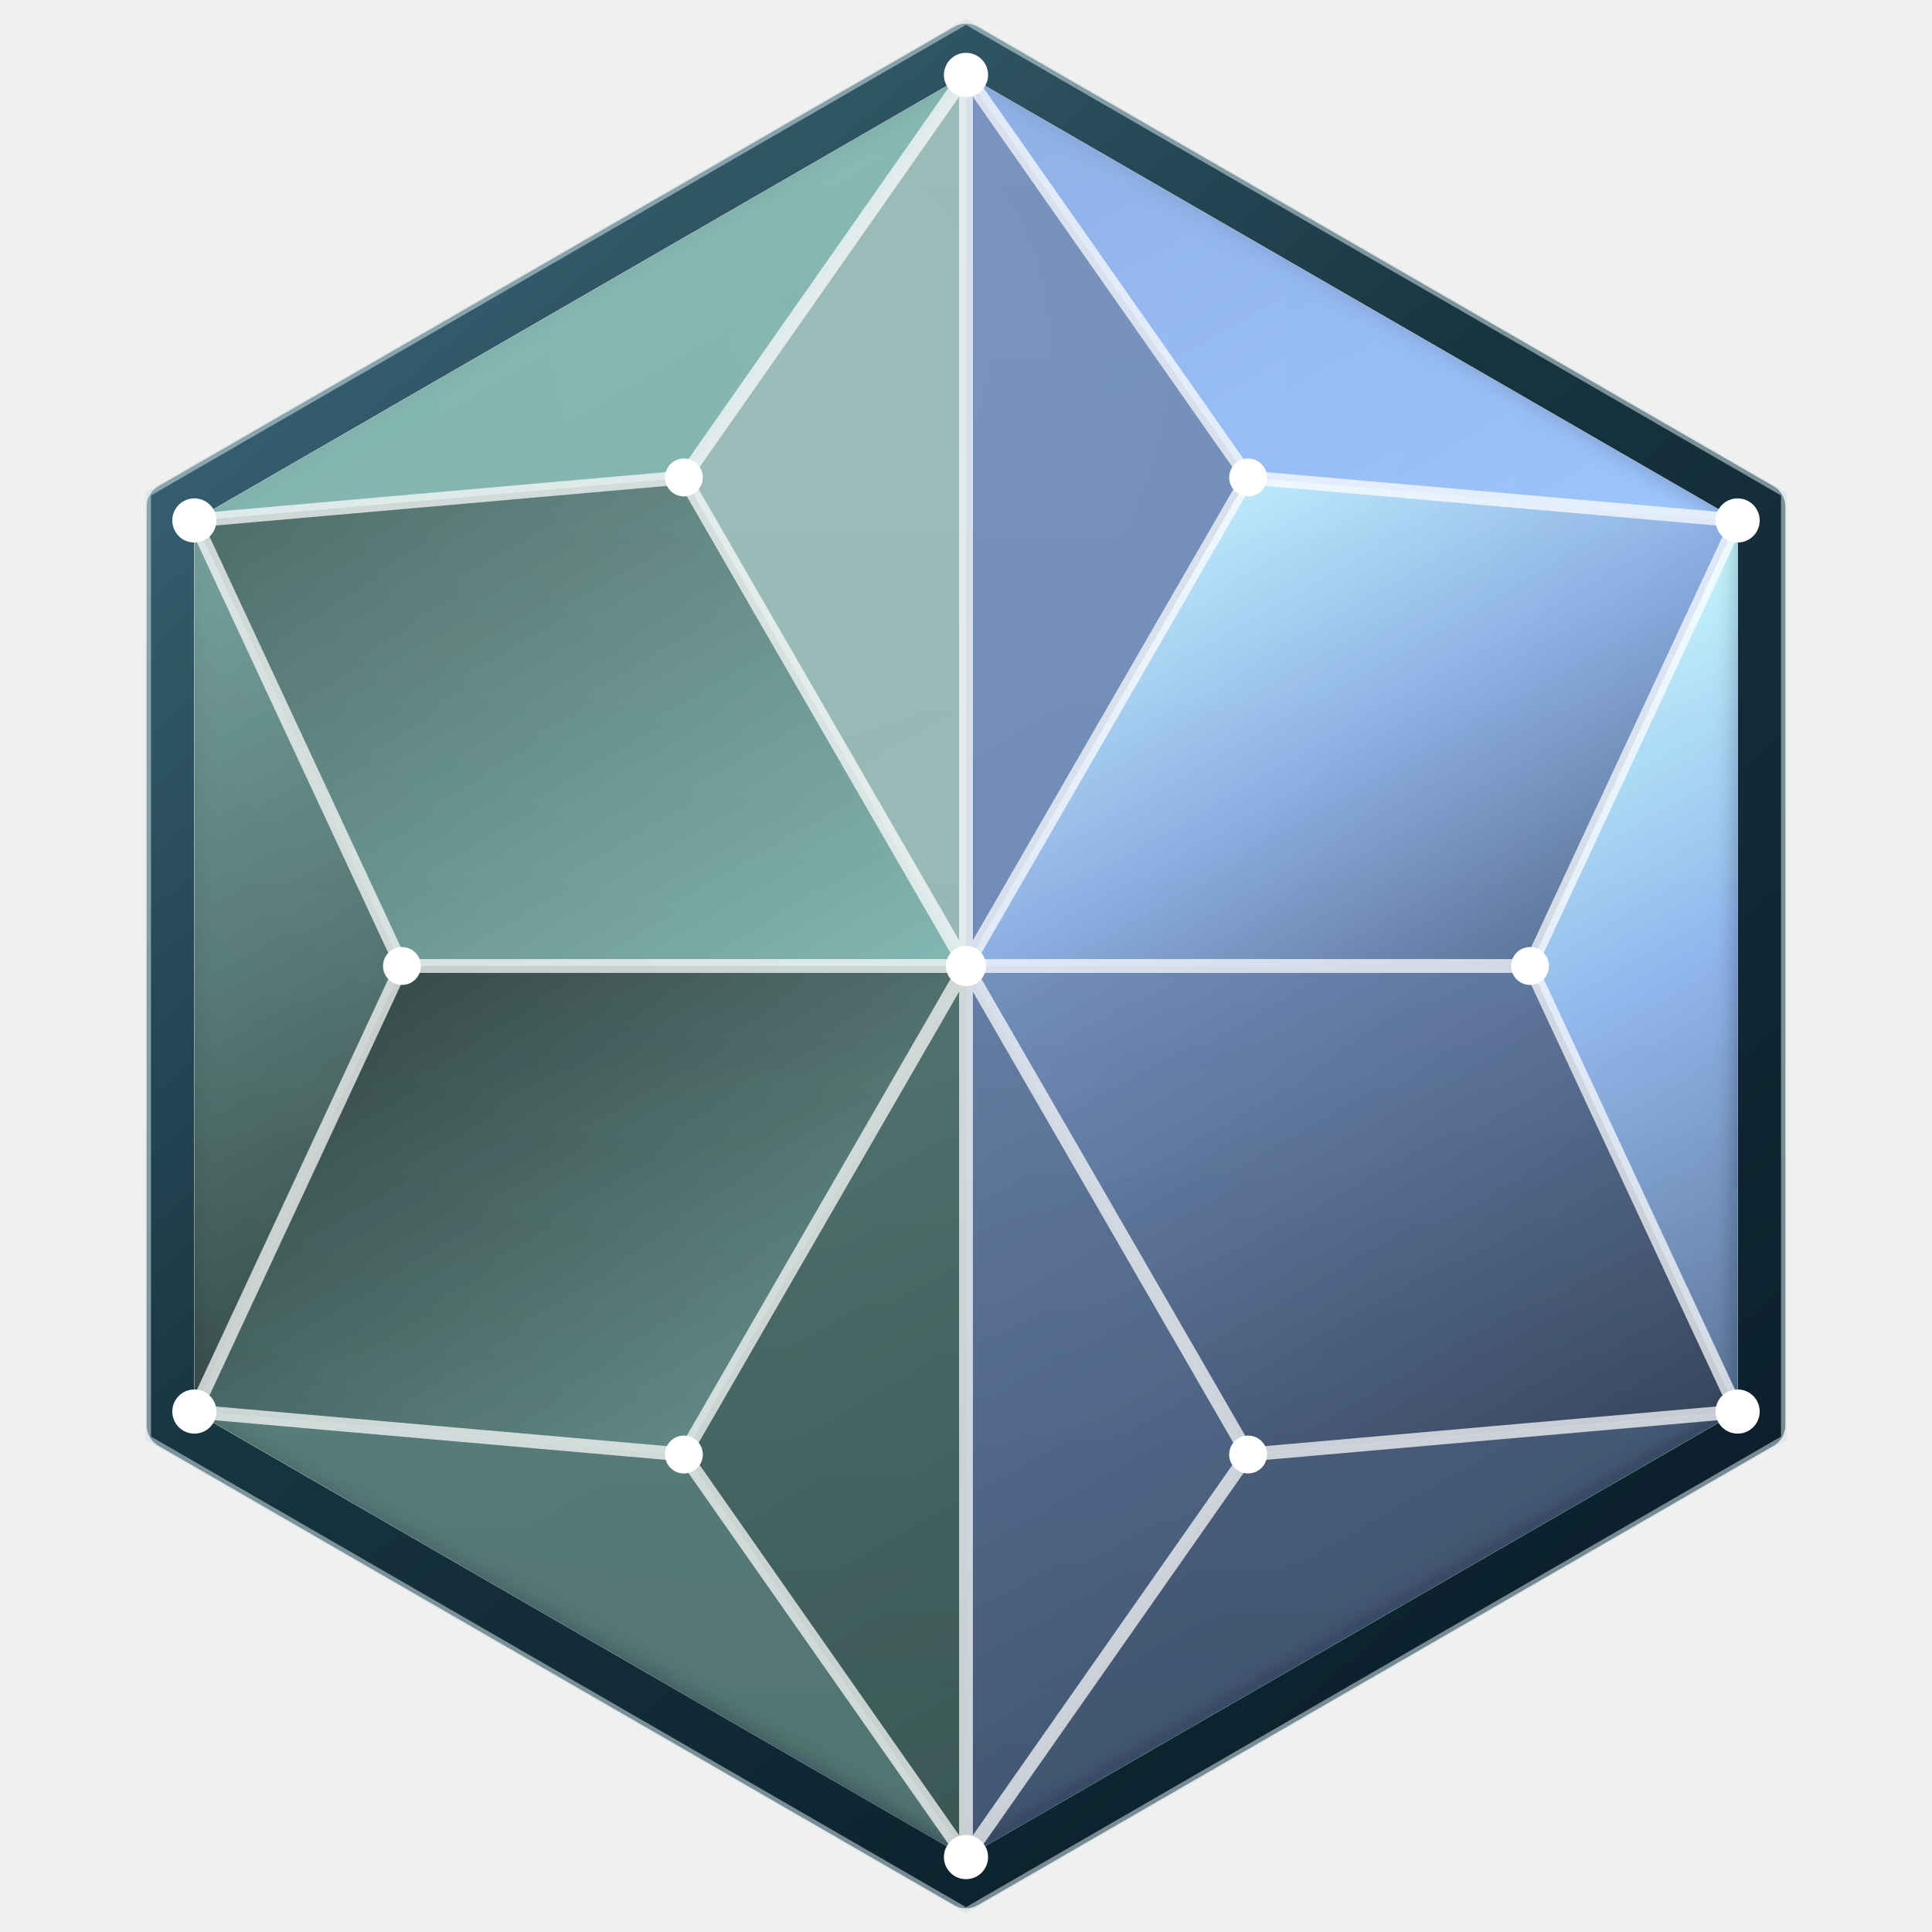
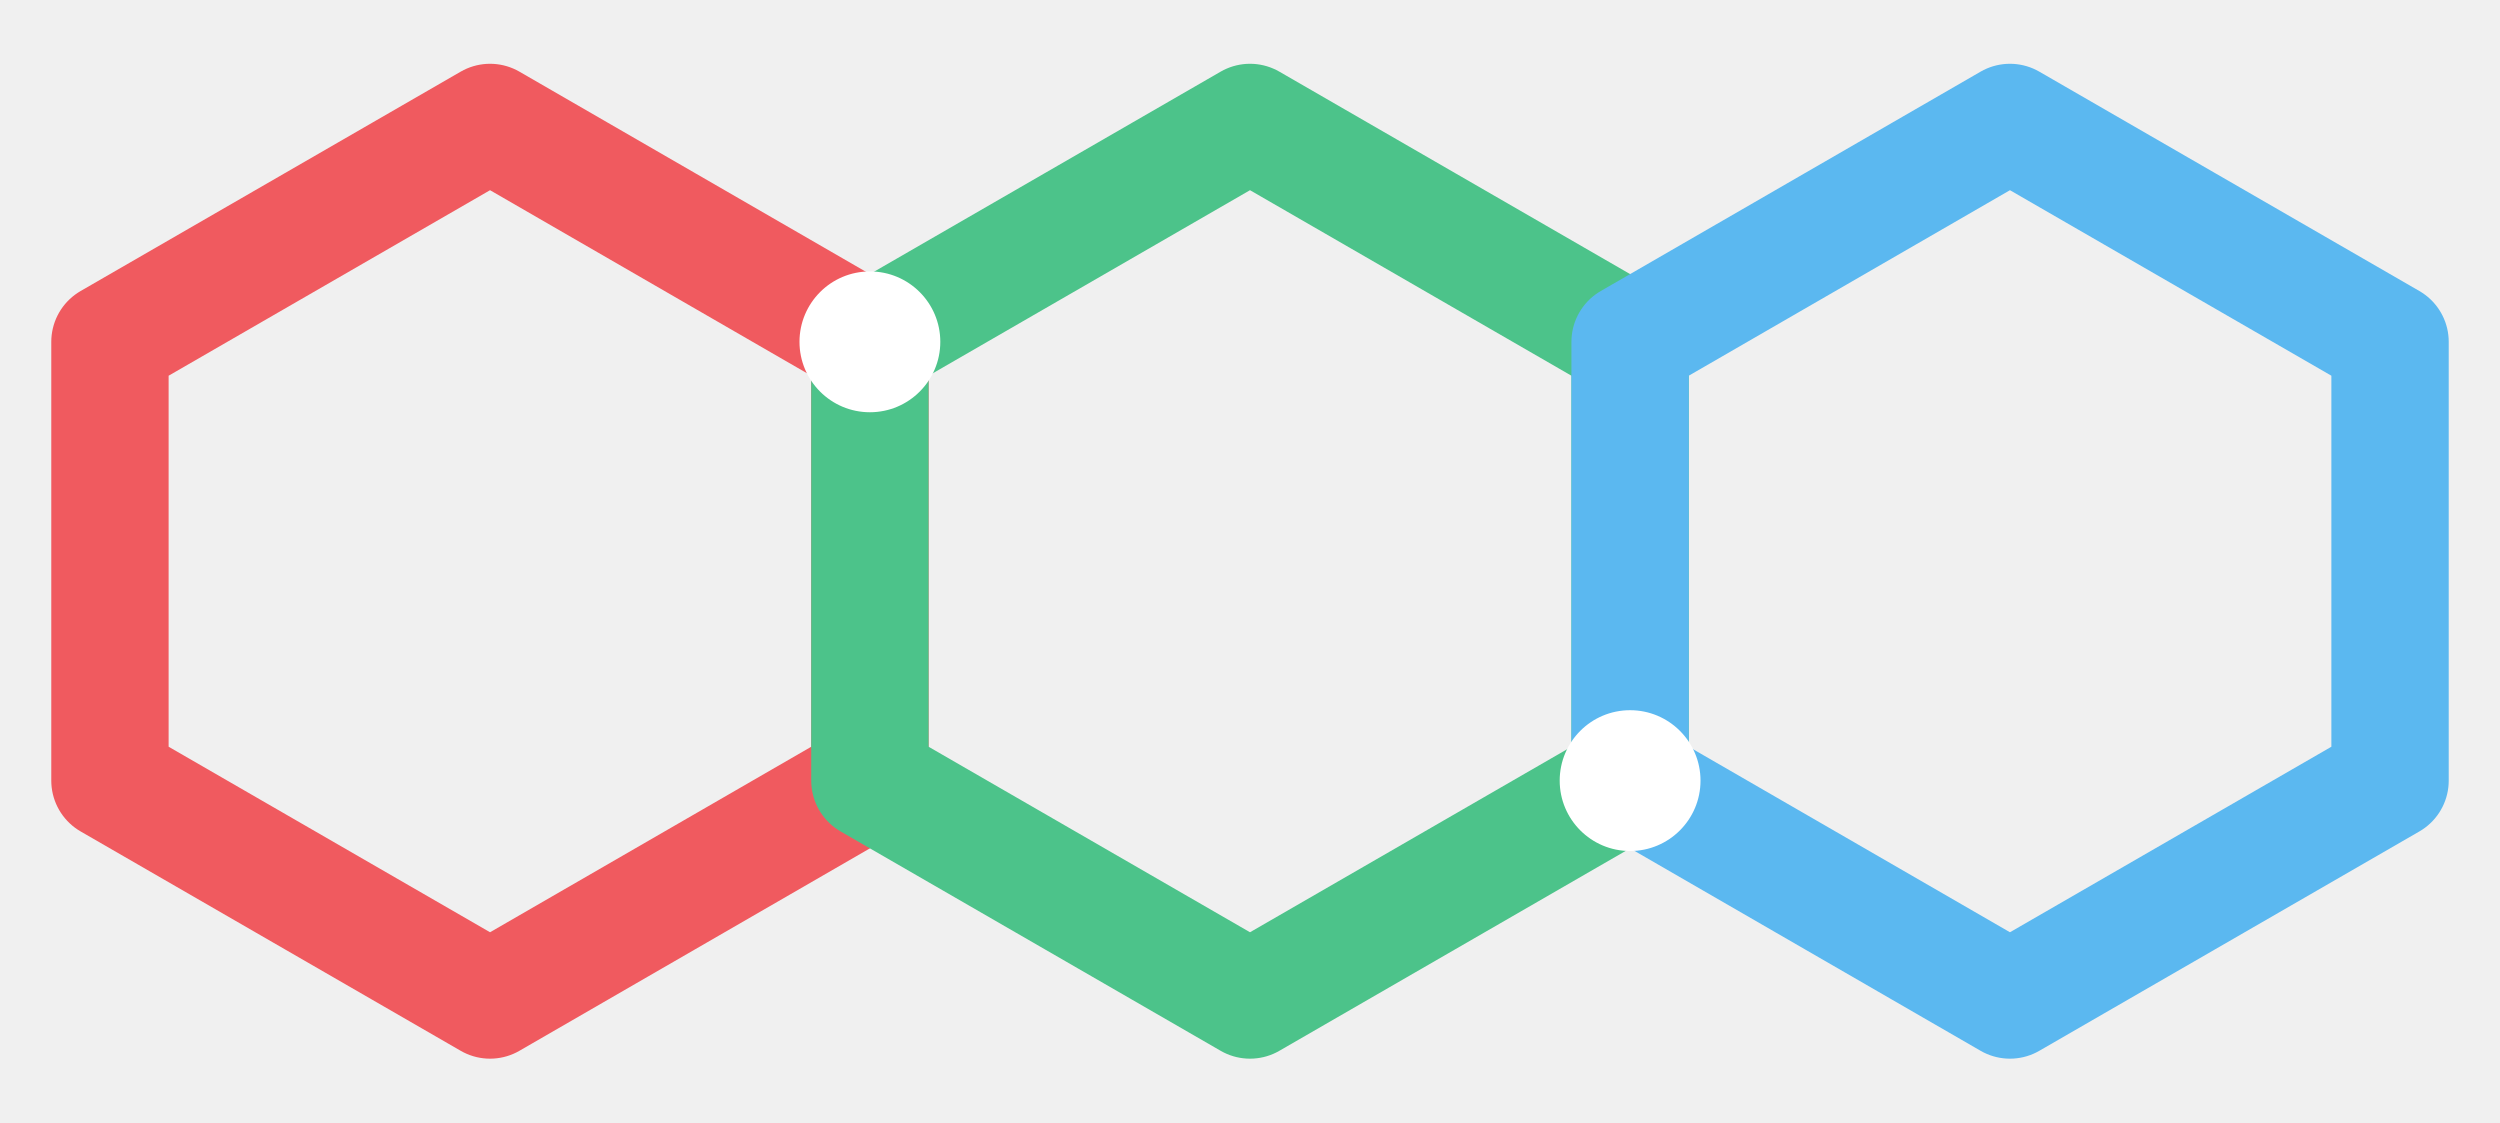
- <svg xmlns="http://www.w3.org/2000/svg" viewBox="-4.90 -4.90 9.80 9.80" width="512" height="512">
-   <defs>
-     <linearGradient id="f0" gradientUnits="userSpaceOnUse" x1="0.715" y1="1.245" x2="-0.72" y2="-1.253">
-       <stop offset="0" stop-color="#5C7498" />
-       <stop offset="0.5" stop-color="#8CB0E6" />
-       <stop offset="1" stop-color="#BCECFF" />
-     </linearGradient>
-     <linearGradient id="f1" gradientUnits="userSpaceOnUse" x1="0" y1="0" x2="-1.966" y2="-3.421">
-       <stop offset="0" stop-color="#6E8BB8" />
-       <stop offset="0.455" stop-color="#6F8CB9" />
-       <stop offset="1" stop-color="#718EBC" />
-     </linearGradient>
-     <linearGradient id="f2" gradientUnits="userSpaceOnUse" x1="0" y1="0" x2="-1.966" y2="-3.421">
-       <stop offset="0" stop-color="#96B9B6" />
-       <stop offset="0.577" stop-color="#95B8B5" />
-       <stop offset="1" stop-color="#95B7B4" />
-     </linearGradient>
-     <linearGradient id="f3" gradientUnits="userSpaceOnUse" x1="0" y1="0" x2="-1.962" y2="-3.413">
-       <stop offset="0" stop-color="#83B9B3" />
-       <stop offset="0.516" stop-color="#648E89" />
-       <stop offset="1" stop-color="#496764" />
-     </linearGradient>
-     <linearGradient id="f4" gradientUnits="userSpaceOnUse" x1="0.72" y1="1.253" x2="-0.715" y2="-1.245">
-       <stop offset="0" stop-color="#66908C" />
-       <stop offset="0.5" stop-color="#4C6B68" />
-       <stop offset="1" stop-color="#324745" />
-     </linearGradient>
-     <linearGradient id="f5" gradientUnits="userSpaceOnUse" x1="1.966" y1="3.421" x2="0" y2="0">
-       <stop offset="0" stop-color="#4A5D7B" />
-       <stop offset="0.423" stop-color="#546B8D" />
-       <stop offset="1" stop-color="#637DA5" />
-     </linearGradient>
-     <linearGradient id="f6" gradientUnits="userSpaceOnUse" x1="1.966" y1="3.421" x2="0" y2="0">
-       <stop offset="0" stop-color="#405E5A" />
-       <stop offset="0.545" stop-color="#476764" />
-       <stop offset="1" stop-color="#4D706C" />
-     </linearGradient>
-     <linearGradient id="f7" gradientUnits="userSpaceOnUse" x1="1.962" y1="3.413" x2="0" y2="0">
-       <stop offset="0" stop-color="#39485F" />
-       <stop offset="0.484" stop-color="#566C90" />
-       <stop offset="1" stop-color="#7391C1" />
-     </linearGradient>
-     <linearGradient id="f8" gradientUnits="userSpaceOnUse" x1="-0.004" y1="-0.008" x2="-1.966" y2="-3.421">
-       <stop offset="0" stop-color="#9EC7FF" />
-       <stop offset="0.455" stop-color="#94BAF6" />
-       <stop offset="1" stop-color="#87AAE1" />
-     </linearGradient>
-     <linearGradient id="f9" gradientUnits="userSpaceOnUse" x1="-1.436" y1="-2.498" x2="-1.966" y2="-3.421">
-       <stop offset="0" stop-color="#7EB1AC" />
-       <stop offset="0.664" stop-color="#80B3AE" />
-       <stop offset="1" stop-color="#80B4AF" />
-     </linearGradient>
-     <linearGradient id="f10" gradientUnits="userSpaceOnUse" x1="0.004" y1="0.008" x2="-1.962" y2="-3.413">
-       <stop offset="0" stop-color="#39504D" />
-       <stop offset="0.455" stop-color="#567975" />
-       <stop offset="1" stop-color="#73A29D" />
-     </linearGradient>
-     <linearGradient id="f11" gradientUnits="userSpaceOnUse" x1="1.966" y1="3.421" x2="0.004" y2="0.008">
-       <stop offset="0" stop-color="#597E79" />
-       <stop offset="0.545" stop-color="#5A807C" />
-       <stop offset="1" stop-color="#5B827D" />
-     </linearGradient>
-     <linearGradient id="f12" gradientUnits="userSpaceOnUse" x1="1.966" y1="3.421" x2="1.436" y2="2.498">
-       <stop offset="0" stop-color="#485C79" />
-       <stop offset="0.336" stop-color="#495D7B" />
-       <stop offset="1" stop-color="#4C607F" />
-     </linearGradient>
-     <linearGradient id="f13" gradientUnits="userSpaceOnUse" x1="1.962" y1="3.413" x2="-0.004" y2="-0.008">
-       <stop offset="0" stop-color="#627B9F" />
-       <stop offset="0.545" stop-color="#94BAF1" />
-       <stop offset="1" stop-color="#C6FAFF" />
-     </linearGradient>
-     <clipPath id="cf">
-       <polygon points="4.036,-2.33 0,-4.66 -4.036,-2.33 -4.036,2.33 0,4.66 4.036,2.33" />
-     </clipPath>
-     <linearGradient id="rim" gradientUnits="userSpaceOnUse" x1="-3.6" y1="-3.9" x2="3.2" y2="4.0">
-       <stop offset="0" stop-color="#3C6678" />
-       <stop offset="0.45" stop-color="#17343F" />
-       <stop offset="1" stop-color="#0A1E2A" />
-     </linearGradient>
-     <radialGradient id="spec" cx="0.40" cy="0.18" r="0.72">
-       <stop offset="0" stop-color="#FFFFFF" stop-opacity="0.075" />
-       <stop offset="0.6" stop-color="#FFFFFF" stop-opacity="0.02" />
-       <stop offset="1" stop-color="#FFFFFF" stop-opacity="0" />
-     </radialGradient>
-     <linearGradient id="vig" gradientUnits="userSpaceOnUse" x1="0" y1="-4.4" x2="0" y2="4.6">
-       <stop offset="0" stop-color="#02121C" stop-opacity="0" />
-       <stop offset="0.5" stop-color="#02121C" stop-opacity="0.02" />
-       <stop offset="1" stop-color="#02121C" stop-opacity="0.10" />
-     </linearGradient>
-     <linearGradient id="ish" gradientUnits="userSpaceOnUse" x1="-3.2" y1="-3.8" x2="3.2" y2="3.8">
-       <stop offset="0" stop-color="#08202D" stop-opacity="0.05" />
-       <stop offset="0.45" stop-color="#08202D" stop-opacity="0.20" />
-       <stop offset="1" stop-color="#061A26" stop-opacity="0.62" />
-     </linearGradient>
-     <filter id="ishblur" x="-20%" y="-20%" width="140%" height="140%">
-       <feGaussianBlur stdDeviation="0.062" />
-     </filter>
-   </defs>
-   <g clip-path="url(#cf)">
-     <polygon points="0,0 2.861,0 3.914,-2.26 1.431,-2.478" fill="url(#f0)" />
-     <polygon points="0,0 1.431,-2.478 0,-4.52 0,-4.52" fill="url(#f1)" />
-     <polygon points="0,0 0,-4.52 -1.431,-2.478" fill="url(#f2)" />
-     <polygon points="0,0 -1.431,-2.478 -3.914,-2.26 -2.861,0" fill="url(#f3)" />
-     <polygon points="0,0 -2.861,0 -3.914,2.26 -1.431,2.478" fill="url(#f4)" />
-     <polygon points="0,0 0,4.52 1.431,2.478" fill="url(#f5)" />
-     <polygon points="0,0 -1.431,2.478 0,4.52 0,4.52" fill="url(#f6)" />
-     <polygon points="0,0 1.431,2.478 3.914,2.26 2.861,0" fill="url(#f7)" />
-     <polygon points="3.914,-2.26 0,-4.52 1.431,-2.478" fill="url(#f8)" />
-     <polygon points="0,-4.52 -3.914,-2.26 -1.431,-2.478" fill="url(#f9)" />
-     <polygon points="-3.914,-2.26 -3.914,2.26 -2.861,0" fill="url(#f10)" />
-     <polygon points="-3.914,2.26 0,4.52 -1.431,2.478" fill="url(#f11)" />
-     <polygon points="0,4.52 3.914,2.26 1.431,2.478" fill="url(#f12)" />
-     <polygon points="3.914,2.26 3.914,-2.26 2.861,0" fill="url(#f13)" />
-   </g>
-   <g clip-path="url(#cf)">
-     <rect x="-5.0" y="-5.0" width="10.0" height="10.0" fill="url(#spec)" />
-     <rect x="-5.0" y="-5.0" width="10.0" height="10.0" fill="url(#vig)" />
-     <polygon points="4.036,-2.33 0,-4.66 -4.036,-2.33 -4.036,2.33 0,4.66 4.036,2.33" fill="none" stroke="url(#ish)" stroke-width="0.22" filter="url(#ishblur)" />
-   </g>
-   <g clip-path="url(#cf)" stroke="#FFFFFF" stroke-width="0.07" stroke-linecap="round" opacity="0.72">
-     <line x1="3.914" y1="-2.26" x2="2.861" y2="0" />
-     <line x1="3.914" y1="-2.26" x2="1.431" y2="-2.478" />
-     <line x1="0" y1="-4.52" x2="1.431" y2="-2.478" />
-     <line x1="0" y1="-4.52" x2="-1.431" y2="-2.478" />
-     <line x1="-3.914" y1="-2.26" x2="-1.431" y2="-2.478" />
-     <line x1="-3.914" y1="-2.26" x2="-2.861" y2="0" />
-     <line x1="-3.914" y1="2.26" x2="-2.861" y2="0" />
-     <line x1="-3.914" y1="2.26" x2="-1.431" y2="2.478" />
-     <line x1="0" y1="4.52" x2="-1.431" y2="2.478" />
-     <line x1="0" y1="4.52" x2="1.431" y2="2.478" />
-     <line x1="3.914" y1="2.26" x2="1.431" y2="2.478" />
-     <line x1="3.914" y1="2.26" x2="2.861" y2="0" />
-     <line x1="0" y1="0" x2="2.861" y2="0" />
-     <line x1="0" y1="0" x2="1.431" y2="-2.478" />
-     <line x1="0" y1="0" x2="-1.431" y2="-2.478" />
-     <line x1="0" y1="0" x2="-2.861" y2="0" />
-     <line x1="0" y1="0" x2="-1.431" y2="2.478" />
-     <line x1="0" y1="0" x2="1.431" y2="2.478" />
-     <line x1="0" y1="-4.52" x2="0" y2="4.52" />
-   </g>
-   <polygon points="4.036,-2.33 0,-4.66 -4.036,-2.33 -4.036,2.33 0,4.66 4.036,2.33" fill="none" stroke="url(#rim)" stroke-width="0.24" stroke-linejoin="round" />
-   <polygon points="4.148,-2.395 0,-4.79 -4.148,-2.395 -4.148,2.395 0,4.79 4.148,2.395" fill="none" stroke="#CFE0E4" stroke-width="0.028" opacity="0.55" />
-   <g fill="#FFFFFF">
-     <circle cx="3.914" cy="-2.26" r="0.112" />
-     <circle cx="0" cy="-4.52" r="0.112" />
-     <circle cx="-3.914" cy="-2.26" r="0.112" />
-     <circle cx="-3.914" cy="2.26" r="0.112" />
-     <circle cx="0" cy="4.52" r="0.112" />
-     <circle cx="3.914" cy="2.26" r="0.112" />
-     <circle cx="2.861" cy="0" r="0.096" />
-     <circle cx="1.431" cy="-2.478" r="0.096" />
-     <circle cx="-1.431" cy="-2.478" r="0.096" />
-     <circle cx="-2.861" cy="0" r="0.096" />
-     <circle cx="-1.431" cy="2.478" r="0.096" />
-     <circle cx="1.431" cy="2.478" r="0.096" />
-     <circle cx="0" cy="0" r="0.102" />
-   </g>
+ <svg xmlns="http://www.w3.org/2000/svg" viewBox="-4.9 -2.2 9.8 4.4" width="980" height="440">
+   <polygon points="-2.979,-1.720 -1.490,-0.860 -1.490,0.860 -2.979,1.720 -4.469,0.860 -4.469,-0.860" fill="none" stroke="#F05A5F" stroke-width="0.460" stroke-linejoin="round" />
+   <polygon points="0.000,-1.720 1.490,-0.860 1.490,0.860 0.000,1.720 -1.490,0.860 -1.490,-0.860" fill="none" stroke="#4CC38A" stroke-width="0.460" stroke-linejoin="round" />
+   <polygon points="2.979,-1.720 4.469,-0.860 4.469,0.860 2.979,1.720 1.490,0.860 1.490,-0.860" fill="none" stroke="#5BB8F0" stroke-width="0.460" stroke-linejoin="round" />
+   <circle cx="-1.490" cy="-0.860" r="0.276" fill="#FFFFFF" />
+   <circle cx="1.490" cy="0.860" r="0.276" fill="#FFFFFF" />
</svg>
